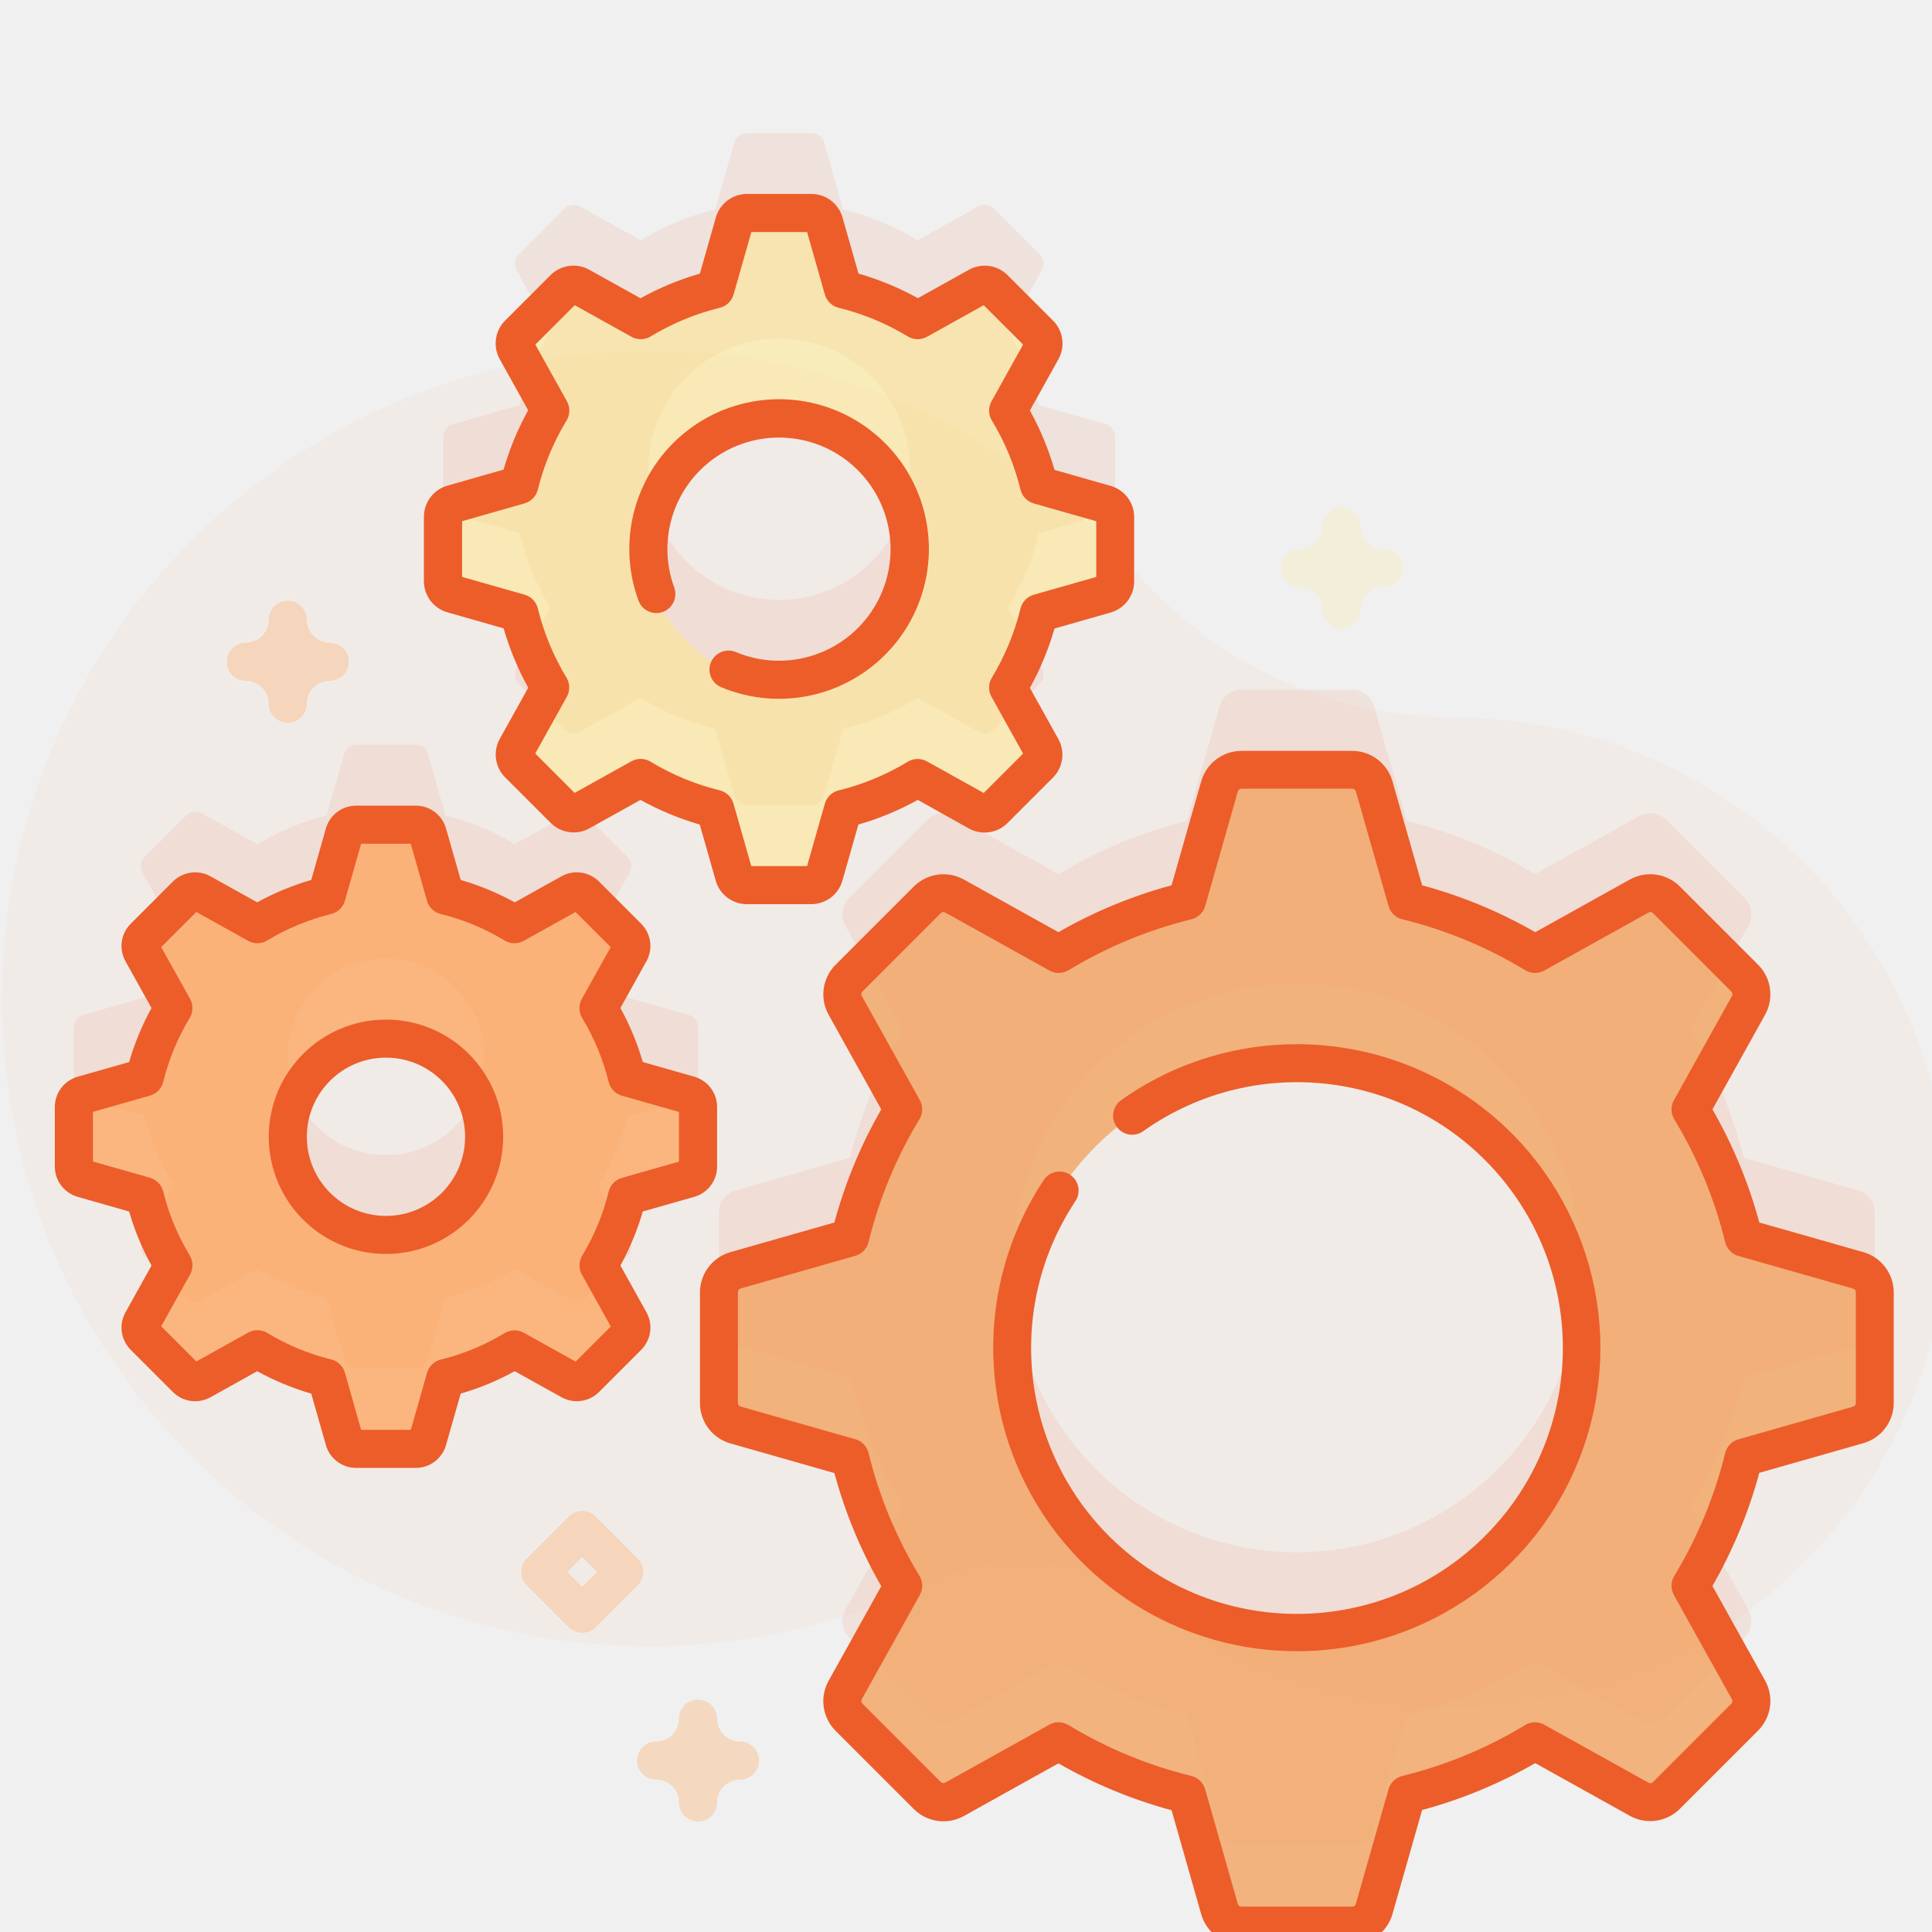
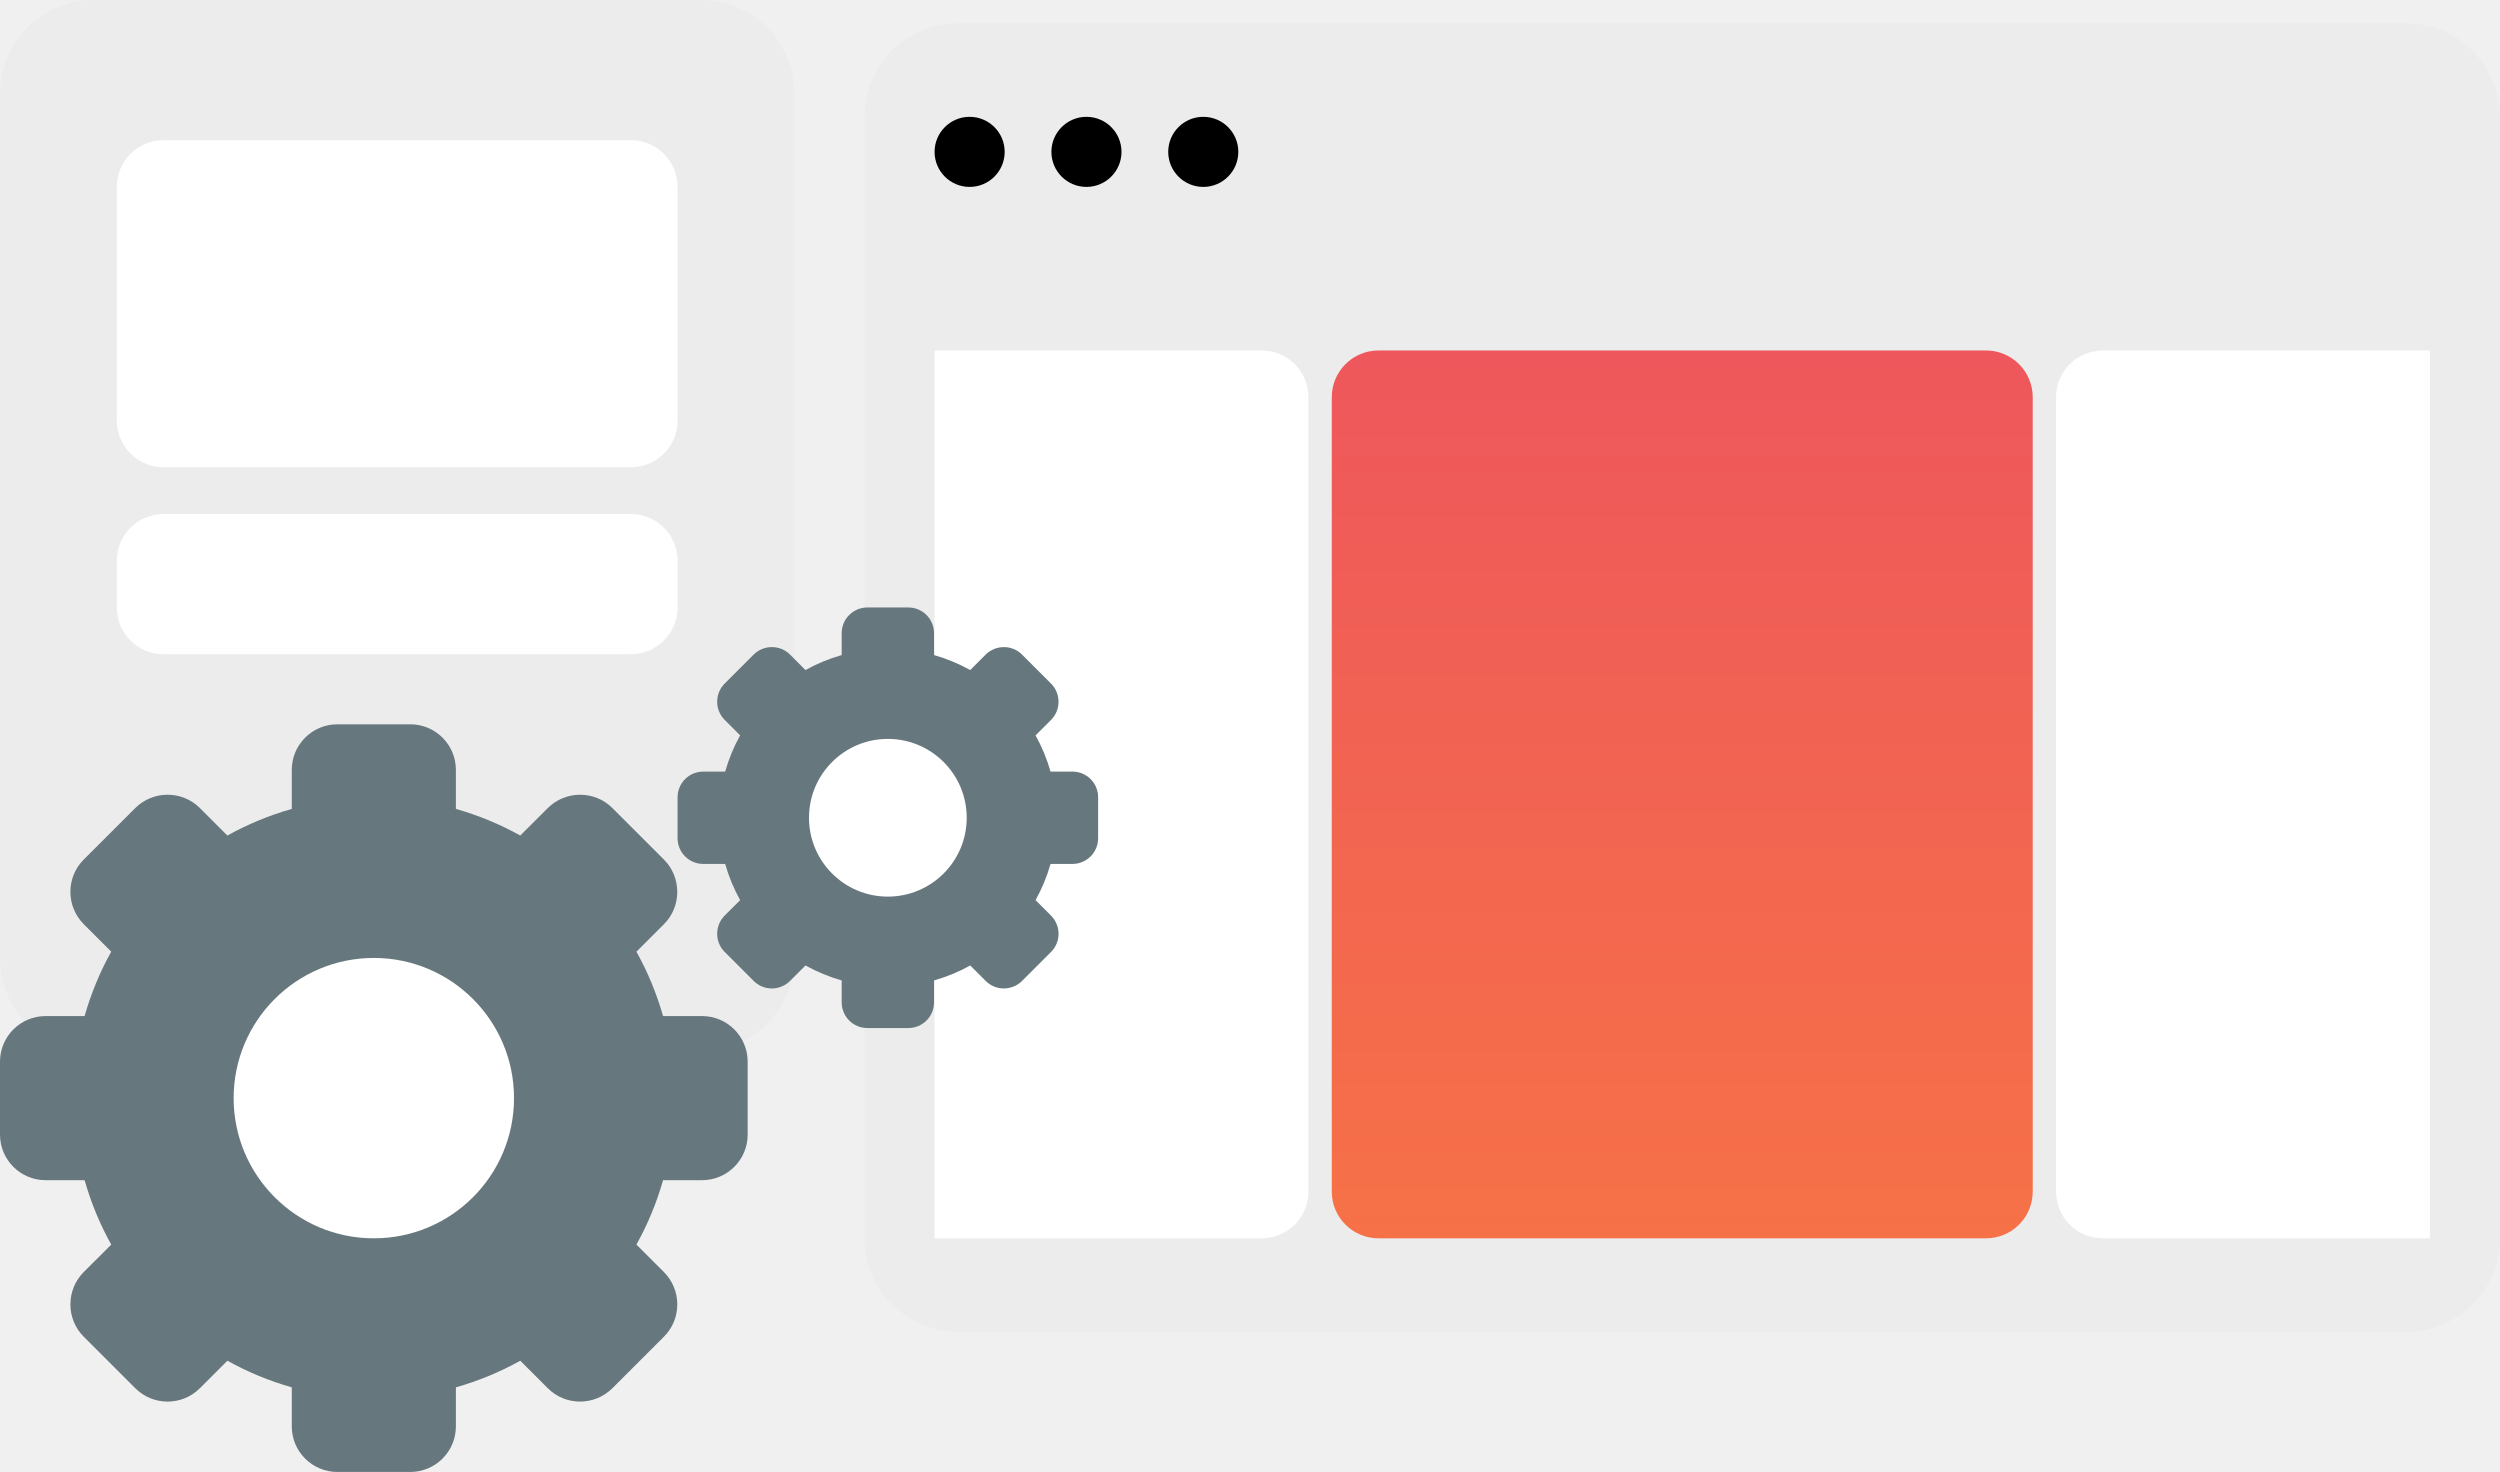
- <svg xmlns="http://www.w3.org/2000/svg" id="custom-app-illustration" class="icon" width="100" height="100" viewBox="0 0 92.778 80">
-   <g id="custom-app-illustration" transform="translate(0 -17.999)">
-     <path id="Path_239" class="path fill primary" d="M69.929,92.749h-.105a20.248,20.248,0,0,1-15.25-6.943,31.042,31.042,0,0,0-23.6-10.672,31.115,31.115,0,0,0,.141,62.229,30.979,30.979,0,0,0,13.442-3.047,10.377,10.377,0,0,1,10.778,1.126A23.792,23.792,0,1,0,69.929,92.749Z" transform="translate(0 -46.692)" fill="#ffbd9f" opacity="0.1" />
-     <path id="Path_240" class="path fill primary" d="M243.586,188.317l-5.508-1.569a21.95,21.95,0,0,0-2.551-6.155l2.787-5.006a1.093,1.093,0,0,0-.182-1.3l-3.765-3.765a1.093,1.093,0,0,0-1.3-.182l-5.006,2.787a21.951,21.951,0,0,0-6.155-2.551l-1.569-5.508a1.091,1.091,0,0,0-1.05-.793h-5.324a1.091,1.091,0,0,0-1.05.793l-1.569,5.508a21.951,21.951,0,0,0-6.155,2.551l-5.006-2.787a1.093,1.093,0,0,0-1.3.182l-3.765,3.765a1.093,1.093,0,0,0-.182,1.3l2.787,5.006a21.95,21.95,0,0,0-2.551,6.155l-5.508,1.569a1.091,1.091,0,0,0-.793,1.05v5.324a1.091,1.091,0,0,0,.793,1.05l5.508,1.569a21.95,21.95,0,0,0,2.551,6.155l-2.787,5.006a1.093,1.093,0,0,0,.182,1.3l3.765,3.765a1.093,1.093,0,0,0,1.3.182l5.006-2.787a21.949,21.949,0,0,0,6.155,2.551l1.569,5.508a1.091,1.091,0,0,0,1.05.793h5.324a1.091,1.091,0,0,0,1.05-.793l1.569-5.508a21.951,21.951,0,0,0,6.155-2.551l5.006,2.787a1.093,1.093,0,0,0,1.3-.182l3.765-3.765a1.093,1.093,0,0,0,.182-1.3l-2.787-5.006a21.95,21.95,0,0,0,2.551-6.155l5.508-1.569a1.091,1.091,0,0,0,.793-1.05v-5.324A1.091,1.091,0,0,0,243.586,188.317Zm-26.963,17.375a13.663,13.663,0,1,1,13.663-13.663A13.664,13.664,0,0,1,216.623,205.692Z" transform="translate(-154.348 -119.54)" fill="#ec5d2a" opacity="0.1" />
-     <path id="Path_241" class="path fill primary" d="M48.953,191.708l-2.974-.847a11.854,11.854,0,0,0-1.377-3.323l1.5-2.7a.59.59,0,0,0-.1-.7L43.975,182.1a.59.59,0,0,0-.7-.1l-2.7,1.5a11.854,11.854,0,0,0-3.323-1.377l-.847-2.974a.589.589,0,0,0-.567-.428H32.956a.59.59,0,0,0-.567.428l-.847,2.974a11.854,11.854,0,0,0-3.323,1.377l-2.7-1.5a.59.59,0,0,0-.7.1l-2.033,2.033a.59.59,0,0,0-.1.7l1.5,2.7a11.854,11.854,0,0,0-1.377,3.323l-2.974.847a.589.589,0,0,0-.428.567v2.875a.589.589,0,0,0,.428.567l2.974.847a11.854,11.854,0,0,0,1.377,3.323l-1.5,2.7a.591.591,0,0,0,.1.7l2.033,2.033a.59.59,0,0,0,.7.1l2.7-1.5a11.853,11.853,0,0,0,3.323,1.377l.847,2.974a.589.589,0,0,0,.567.428h2.875a.59.59,0,0,0,.567-.428l.847-2.974a11.853,11.853,0,0,0,3.323-1.377l2.7,1.5a.59.59,0,0,0,.7-.1l2.033-2.033a.59.59,0,0,0,.1-.7l-1.5-2.7a11.852,11.852,0,0,0,1.377-3.323l2.974-.847a.589.589,0,0,0,.428-.567v-2.875a.589.589,0,0,0-.428-.567Zm-14.56,6.719a4.714,4.714,0,1,1,4.714-4.714A4.714,4.714,0,0,1,34.394,198.427Z" transform="translate(-15.859 -131.35)" fill="#ec5d2a" opacity="0.1" />
-     <path id="Path_242" class="path fill primary" d="M148.223,31.98l-3.2-.912a12.765,12.765,0,0,0-1.483-3.579l1.621-2.911a.636.636,0,0,0-.106-.757l-2.189-2.189a.636.636,0,0,0-.757-.106l-2.911,1.621a12.764,12.764,0,0,0-3.579-1.483l-.912-3.2a.635.635,0,0,0-.611-.461H131a.635.635,0,0,0-.611.461l-.912,3.2a12.764,12.764,0,0,0-3.579,1.483l-2.911-1.621a.636.636,0,0,0-.757.106l-2.189,2.189a.636.636,0,0,0-.106.757l1.621,2.911a12.764,12.764,0,0,0-1.483,3.579l-3.2.912a.635.635,0,0,0-.461.611v3.1a.635.635,0,0,0,.461.611l3.2.912a12.764,12.764,0,0,0,1.483,3.579L119.931,43.7a.636.636,0,0,0,.106.757l2.189,2.189a.636.636,0,0,0,.757.106l2.911-1.621a12.758,12.758,0,0,0,3.579,1.483l.912,3.2a.635.635,0,0,0,.611.461h3.1a.635.635,0,0,0,.611-.461l.912-3.2a12.764,12.764,0,0,0,3.579-1.483l2.911,1.621a.636.636,0,0,0,.757-.106l2.189-2.189a.636.636,0,0,0,.106-.757l-1.621-2.911a12.763,12.763,0,0,0,1.483-3.579l3.2-.912a.635.635,0,0,0,.461-.611v-3.1A.635.635,0,0,0,148.223,31.98Zm-15.679,8.437a6.278,6.278,0,1,1,6.278-6.278A6.279,6.279,0,0,1,132.544,40.417Z" transform="translate(-95.129)" fill="#ec5d2a" opacity="0.101" />
-     <path id="Path_243" class="path fill primary" d="M243.586,209.317l-5.508-1.569a21.95,21.95,0,0,0-2.551-6.155l2.787-5.006a1.093,1.093,0,0,0-.182-1.3l-3.765-3.765a1.093,1.093,0,0,0-1.3-.182l-5.006,2.787a21.951,21.951,0,0,0-6.155-2.551l-1.569-5.508a1.091,1.091,0,0,0-1.05-.793h-5.324a1.092,1.092,0,0,0-1.05.793l-1.569,5.508a21.951,21.951,0,0,0-6.155,2.551l-5.006-2.787a1.093,1.093,0,0,0-1.3.182l-3.765,3.765a1.093,1.093,0,0,0-.182,1.3l2.787,5.006a21.948,21.948,0,0,0-2.551,6.155l-5.508,1.569a1.091,1.091,0,0,0-.793,1.05v5.324a1.091,1.091,0,0,0,.793,1.05l5.508,1.569a21.95,21.95,0,0,0,2.551,6.155l-2.787,5.006a1.093,1.093,0,0,0,.182,1.3l3.765,3.765a1.093,1.093,0,0,0,1.3.182l5.006-2.787a21.949,21.949,0,0,0,6.155,2.551l1.569,5.508a1.091,1.091,0,0,0,1.05.793h5.324a1.091,1.091,0,0,0,1.05-.793l1.569-5.508a21.951,21.951,0,0,0,6.155-2.551l5.006,2.787a1.093,1.093,0,0,0,1.3-.182l3.765-3.765a1.093,1.093,0,0,0,.182-1.3l-2.787-5.006a21.95,21.95,0,0,0,2.551-6.155l5.508-1.569a1.091,1.091,0,0,0,.793-1.05v-5.324A1.091,1.091,0,0,0,243.586,209.317Zm-26.963,17.375a13.663,13.663,0,1,1,13.663-13.663A13.664,13.664,0,0,1,216.623,226.692Z" transform="translate(-154.348 -136.701)" fill="#f2a461" opacity="0.8" />
-     <path id="Path_244" class="path fill primary" d="M48.953,212.708l-2.974-.847a11.854,11.854,0,0,0-1.377-3.323l1.5-2.7a.59.59,0,0,0-.1-.7L43.975,203.1a.59.59,0,0,0-.7-.1l-2.7,1.5a11.854,11.854,0,0,0-3.323-1.377l-.847-2.974a.589.589,0,0,0-.567-.428H32.956a.59.59,0,0,0-.567.428l-.847,2.974a11.854,11.854,0,0,0-3.323,1.377l-2.7-1.5a.59.59,0,0,0-.7.1l-2.033,2.033a.59.59,0,0,0-.1.7l1.5,2.7a11.854,11.854,0,0,0-1.377,3.323l-2.974.847a.589.589,0,0,0-.428.567v2.875a.589.589,0,0,0,.428.567l2.974.847a11.854,11.854,0,0,0,1.377,3.323l-1.5,2.7a.591.591,0,0,0,.1.7l2.033,2.033a.59.59,0,0,0,.7.1l2.7-1.5a11.853,11.853,0,0,0,3.323,1.377l.847,2.974a.589.589,0,0,0,.567.428h2.875a.59.59,0,0,0,.567-.428l.847-2.974a11.853,11.853,0,0,0,3.323-1.377l2.7,1.5a.59.59,0,0,0,.7-.1l2.033-2.033a.59.59,0,0,0,.1-.7l-1.5-2.7a11.852,11.852,0,0,0,1.377-3.323l2.974-.847a.589.589,0,0,0,.428-.567v-2.875a.589.589,0,0,0-.428-.567Zm-14.56,6.719a4.714,4.714,0,1,1,4.714-4.714A4.714,4.714,0,0,1,34.394,219.427Z" transform="translate(-15.859 -148.512)" fill="#ffa052" opacity="0.7" />
-     <path id="Path_245" class="path fill primary" d="M148.223,52.98l-3.2-.912a12.765,12.765,0,0,0-1.483-3.579l1.621-2.911a.636.636,0,0,0-.106-.757l-2.189-2.189a.636.636,0,0,0-.757-.106l-2.911,1.621a12.764,12.764,0,0,0-3.579-1.483l-.912-3.2a.635.635,0,0,0-.611-.461H131a.635.635,0,0,0-.611.461l-.912,3.2a12.764,12.764,0,0,0-3.579,1.483l-2.911-1.621a.636.636,0,0,0-.757.106l-2.189,2.189a.636.636,0,0,0-.106.757l1.621,2.911a12.764,12.764,0,0,0-1.483,3.579l-3.2.912a.635.635,0,0,0-.461.611v3.1a.635.635,0,0,0,.461.611l3.2.912a12.764,12.764,0,0,0,1.483,3.579L119.931,64.7a.636.636,0,0,0,.106.757l2.189,2.189a.636.636,0,0,0,.757.106l2.911-1.621a12.759,12.759,0,0,0,3.579,1.483l.912,3.2a.635.635,0,0,0,.611.461h3.1a.635.635,0,0,0,.611-.461l.912-3.2a12.764,12.764,0,0,0,3.579-1.483l2.911,1.621a.636.636,0,0,0,.757-.106l2.189-2.189a.636.636,0,0,0,.106-.757l-1.621-2.911a12.763,12.763,0,0,0,1.483-3.579l3.2-.912a.635.635,0,0,0,.461-.611v-3.1a.635.635,0,0,0-.461-.611Zm-15.679,8.437a6.278,6.278,0,1,1,6.278-6.278A6.279,6.279,0,0,1,132.544,61.417Z" transform="translate(-95.129 -17.162)" fill="#ffe783" opacity="0.5" />
-     <g id="Group_53" transform="translate(2.633 20.923)">
-       <path id="Path_246" class="path fill primary" d="M215.2,237.613h-5.323a2.014,2.014,0,0,1-1.929-1.456l-1.425-5a22.835,22.835,0,0,1-5.433-2.251l-4.548,2.532a2.015,2.015,0,0,1-2.393-.334l-3.765-3.765a2.015,2.015,0,0,1-.335-2.392l2.533-4.549a22.828,22.828,0,0,1-2.251-5.433l-5-1.425a2.014,2.014,0,0,1-1.456-1.929v-5.324a2.014,2.014,0,0,1,1.456-1.929l5-1.425a22.836,22.836,0,0,1,2.251-5.433l-2.532-4.548a2.015,2.015,0,0,1,.334-2.393l3.765-3.765a2.015,2.015,0,0,1,2.392-.335l4.549,2.532a22.834,22.834,0,0,1,5.433-2.251l1.425-5a2.014,2.014,0,0,1,1.93-1.456H215.2a2.014,2.014,0,0,1,1.929,1.456l1.425,5a22.836,22.836,0,0,1,5.433,2.251l4.548-2.532a2.015,2.015,0,0,1,2.393.334l3.765,3.765a2.015,2.015,0,0,1,.335,2.392l-2.532,4.549a22.828,22.828,0,0,1,2.251,5.433l5,1.425h0a2.015,2.015,0,0,1,1.456,1.929V211.6a2.014,2.014,0,0,1-1.456,1.929l-5,1.425a22.843,22.843,0,0,1-2.251,5.433l2.532,4.548a2.015,2.015,0,0,1-.335,2.393l-3.765,3.765a2.015,2.015,0,0,1-2.392.335l-4.549-2.533a22.835,22.835,0,0,1-5.433,2.251l-1.425,5a2.015,2.015,0,0,1-1.929,1.456Zm-14.1-10.68a.912.912,0,0,1,.474.133,21.012,21.012,0,0,0,5.9,2.445.914.914,0,0,1,.661.637l1.569,5.508a.177.177,0,0,0,.171.129H215.2a.177.177,0,0,0,.172-.129l1.569-5.508a.914.914,0,0,1,.661-.637,21.011,21.011,0,0,0,5.9-2.445.914.914,0,0,1,.918-.017l5.006,2.787a.178.178,0,0,0,.212-.03l3.765-3.765a.179.179,0,0,0,.029-.213l-2.786-5.005a.914.914,0,0,1,.017-.918,21.014,21.014,0,0,0,2.445-5.9.914.914,0,0,1,.637-.661l5.509-1.569a.177.177,0,0,0,.129-.171v-5.324a.177.177,0,0,0-.129-.172l-5.508-1.569a.914.914,0,0,1-.637-.661,21.019,21.019,0,0,0-2.445-5.9.914.914,0,0,1-.017-.918l2.787-5.006a.178.178,0,0,0-.03-.212l-3.765-3.765a.179.179,0,0,0-.213-.029l-5.005,2.786a.913.913,0,0,1-.918-.017,21.023,21.023,0,0,0-5.9-2.445.914.914,0,0,1-.661-.637l-1.569-5.508a.177.177,0,0,0-.172-.129h-5.323a.176.176,0,0,0-.171.129l-1.569,5.508a.914.914,0,0,1-.661.637,21.013,21.013,0,0,0-5.9,2.445.913.913,0,0,1-.918.017l-5.006-2.787a.178.178,0,0,0-.212.03l-3.765,3.765a.179.179,0,0,0-.029.213l2.786,5a.914.914,0,0,1-.017.918,21.01,21.01,0,0,0-2.445,5.9.914.914,0,0,1-.637.661l-5.508,1.569a.177.177,0,0,0-.129.172V211.6a.176.176,0,0,0,.129.171l5.508,1.569a.914.914,0,0,1,.637.661,21.014,21.014,0,0,0,2.445,5.9.914.914,0,0,1,.017.918l-2.787,5.006a.178.178,0,0,0,.03.212l3.765,3.765a.178.178,0,0,0,.213.029l5.005-2.787a.912.912,0,0,1,.444-.115Zm11.435-3.413a14.575,14.575,0,0,1-12.152-22.625.914.914,0,1,1,1.523,1.011,12.767,12.767,0,1,0,3.267-3.367.914.914,0,1,1-1.057-1.491,14.576,14.576,0,1,1,8.419,26.473Z" transform="translate(-152.895 -153.539)" fill="#ec5d2a" />
-       <path id="Path_247" class="path fill primary" d="M31.744,226.525H28.869a1.51,1.51,0,0,1-1.446-1.092l-.705-2.476a12.76,12.76,0,0,1-2.595-1.075l-2.25,1.253a1.511,1.511,0,0,1-1.794-.251l-2.033-2.033a1.51,1.51,0,0,1-.251-1.793l1.253-2.251a12.747,12.747,0,0,1-1.075-2.595l-2.476-.705a1.51,1.51,0,0,1-1.092-1.446v-2.875a1.51,1.51,0,0,1,1.092-1.446l2.476-.705a12.749,12.749,0,0,1,1.075-2.595l-1.253-2.25a1.51,1.51,0,0,1,.251-1.794l2.033-2.033a1.511,1.511,0,0,1,1.793-.251l2.251,1.253a12.747,12.747,0,0,1,2.595-1.075l.705-2.476a1.51,1.51,0,0,1,1.446-1.092h2.875a1.51,1.51,0,0,1,1.446,1.092l.705,2.476a12.758,12.758,0,0,1,2.595,1.075l2.25-1.253a1.511,1.511,0,0,1,1.794.25l2.033,2.033a1.51,1.51,0,0,1,.251,1.793l-1.253,2.251a12.747,12.747,0,0,1,1.075,2.595l2.476.705a1.51,1.51,0,0,1,1.092,1.446v2.875a1.51,1.51,0,0,1-1.092,1.446l-2.476.705a12.761,12.761,0,0,1-1.075,2.595l1.253,2.25a1.51,1.51,0,0,1-.251,1.794l-2.033,2.033a1.51,1.51,0,0,1-1.793.251l-2.251-1.253a12.754,12.754,0,0,1-2.595,1.075l-.705,2.476a1.51,1.51,0,0,1-1.446,1.092Zm-2.63-1.828H31.5l.78-2.739a.914.914,0,0,1,.661-.637,10.932,10.932,0,0,0,3.067-1.271.914.914,0,0,1,.918-.017l2.489,1.386,1.687-1.687-1.386-2.489a.914.914,0,0,1,.017-.918A10.931,10.931,0,0,0,41,213.257a.914.914,0,0,1,.637-.661l2.739-.78V209.43l-2.739-.78a.914.914,0,0,1-.637-.661,10.928,10.928,0,0,0-1.271-3.067.914.914,0,0,1-.017-.918l1.386-2.489-1.687-1.687-2.489,1.386a.914.914,0,0,1-.918-.017,10.926,10.926,0,0,0-3.067-1.271.914.914,0,0,1-.661-.637l-.78-2.739H29.114l-.78,2.739a.914.914,0,0,1-.661.637,10.926,10.926,0,0,0-3.067,1.271.914.914,0,0,1-.918.017L21.2,199.828l-1.687,1.687L20.9,204a.914.914,0,0,1-.017.918,10.932,10.932,0,0,0-1.271,3.067.914.914,0,0,1-.637.661l-2.739.78v2.385l2.739.78a.914.914,0,0,1,.637.661,10.927,10.927,0,0,0,1.271,3.067.914.914,0,0,1,.017.918l-1.386,2.489,1.687,1.687,2.489-1.386a.914.914,0,0,1,.918.017,10.931,10.931,0,0,0,3.067,1.271.914.914,0,0,1,.661.637Zm15.5-15.2h0Zm0,0h0Z" transform="translate(-14.405 -165.346)" fill="#ec5d2a" />
-       <path id="Path_248" class="path fill primary" d="M76.244,262.19a5.628,5.628,0,1,1,5.628-5.628A5.634,5.634,0,0,1,76.244,262.19Zm0-9.428a3.8,3.8,0,1,0,3.8,3.8A3.8,3.8,0,0,0,76.244,252.762Z" transform="translate(-60.342 -211.285)" fill="#ec5d2a" />
-       <path id="Path_249" class="path fill primary" d="M130.006,68.108h-3.1a1.555,1.555,0,0,1-1.49-1.125l-.77-2.7A13.654,13.654,0,0,1,121.8,63.1l-2.457,1.368a1.556,1.556,0,0,1-1.848-.258L115.3,62.018a1.555,1.555,0,0,1-.259-1.847l1.369-2.458a13.654,13.654,0,0,1-1.182-2.851l-2.7-.77A1.555,1.555,0,0,1,111.4,52.6v-3.1a1.555,1.555,0,0,1,1.125-1.49l2.7-.77a13.655,13.655,0,0,1,1.182-2.851l-1.368-2.457a1.556,1.556,0,0,1,.258-1.848l2.189-2.189a1.556,1.556,0,0,1,1.847-.259L121.8,39.01a13.654,13.654,0,0,1,2.851-1.182l.77-2.7A1.555,1.555,0,0,1,126.91,34h3.1a1.555,1.555,0,0,1,1.49,1.125l.77,2.7a13.654,13.654,0,0,1,2.851,1.182l2.457-1.368a1.556,1.556,0,0,1,1.848.258l2.189,2.189a1.555,1.555,0,0,1,.259,1.847L140.5,44.4a13.653,13.653,0,0,1,1.182,2.851l2.7.77a1.555,1.555,0,0,1,1.125,1.49v3.1a1.555,1.555,0,0,1-1.125,1.49l-2.7.77a13.655,13.655,0,0,1-1.182,2.851l1.368,2.457a1.556,1.556,0,0,1-.258,1.848l-2.189,2.189a1.556,1.556,0,0,1-1.847.259L135.116,63.1a13.654,13.654,0,0,1-2.851,1.182l-.77,2.7a1.555,1.555,0,0,1-1.49,1.125Zm-2.885-1.828H129.8l.854-3a.914.914,0,0,1,.661-.637,11.842,11.842,0,0,0,3.323-1.377.913.913,0,0,1,.918-.017l2.727,1.518,1.891-1.891-1.518-2.727a.914.914,0,0,1,.017-.918,11.84,11.84,0,0,0,1.377-3.323.914.914,0,0,1,.637-.661l3-.854V49.717l-3-.854a.914.914,0,0,1-.637-.661,11.842,11.842,0,0,0-1.377-3.323.914.914,0,0,1-.017-.918l1.518-2.727-1.891-1.891-2.727,1.518a.914.914,0,0,1-.918-.017,11.84,11.84,0,0,0-3.323-1.377.914.914,0,0,1-.661-.637l-.854-3h-2.675l-.854,3a.914.914,0,0,1-.661.637,11.843,11.843,0,0,0-3.323,1.377.914.914,0,0,1-.918.017l-2.727-1.518-1.891,1.891,1.518,2.727a.914.914,0,0,1-.017.918A11.839,11.839,0,0,0,116.87,48.2a.914.914,0,0,1-.637.661l-3,.854v2.675l3,.854a.914.914,0,0,1,.637.661,11.842,11.842,0,0,0,1.377,3.323.914.914,0,0,1,.017.918l-1.518,2.727,1.891,1.891,2.727-1.518a.913.913,0,0,1,.918.017,11.84,11.84,0,0,0,3.323,1.377.914.914,0,0,1,.661.637Zm1.337-8.034a7.147,7.147,0,0,1-2.783-.559A.914.914,0,0,1,126.382,56a5.358,5.358,0,1,0-2.965-3.108.914.914,0,1,1-1.717.627,7.193,7.193,0,1,1,6.758,4.725Z" transform="translate(-93.676 -34)" fill="#ec5d2a" />
-     </g>
-     <path id="Path_253" class="path fill primary" d="M139.895,385.908a.911.911,0,0,1-.646-.268l-2.01-2.01a.914.914,0,0,1,0-1.292l2.01-2.01a.914.914,0,0,1,1.293,0l2.01,2.01a.914.914,0,0,1,0,1.293l-2.01,2.01A.912.912,0,0,1,139.895,385.908Zm-.718-2.924.718.718.718-.718-.718-.718Z" transform="translate(-111.936 -295.887)" fill="#ffa052" opacity="0.3" />
-     <path id="Path_254" class="path fill primary" d="M339.433,122.162a.914.914,0,0,1-.914-.914,1.1,1.1,0,0,0-1.1-1.1.914.914,0,1,1,0-1.828,1.1,1.1,0,0,0,1.1-1.1.914.914,0,1,1,1.828,0,1.1,1.1,0,0,0,1.1,1.1.914.914,0,0,1,0,1.828,1.1,1.1,0,0,0-1.1,1.1A.914.914,0,0,1,339.433,122.162Z" transform="translate(-275.005 -80.345)" fill="#ffe783" opacity="0.2" />
-     <path id="Path_255" class="path fill primary" d="M170.336,435.495a.914.914,0,0,1-.914-.914,1.1,1.1,0,0,0-1.1-1.1.914.914,0,1,1,0-1.828,1.1,1.1,0,0,0,1.1-1.1.914.914,0,1,1,1.828,0,1.1,1.1,0,0,0,1.1,1.1.914.914,0,1,1,0,1.828,1.1,1.1,0,0,0-1.1,1.1A.914.914,0,0,1,170.336,435.495Z" transform="translate(-136.814 -336.411)" fill="#ffa052" opacity="0.3" />
-     <path id="Path_256" class="path fill primary" d="M62.54,146.8a.914.914,0,0,1-.914-.914,1.1,1.1,0,0,0-1.1-1.1.914.914,0,0,1,0-1.828,1.1,1.1,0,0,0,1.1-1.1.914.914,0,1,1,1.828,0,1.1,1.1,0,0,0,1.1,1.1.914.914,0,1,1,0,1.828,1.1,1.1,0,0,0-1.1,1.1A.914.914,0,0,1,62.54,146.8Z" transform="translate(-48.72 -100.483)" fill="#ffa052" opacity="0.3" />
-   </g>
+ <svg xmlns="http://www.w3.org/2000/svg" id="custom-app-illustration" class="icon" width="107" height="63" viewBox="0 0 107 63" fill="none">
+   <rect width="34" height="45" rx="4" fill="#ECECEC" />
+   <path d="M29 26C29 27.105 28.105 28 27 28L7 28C5.895 28 5 27.105 5 26L5 24C5 22.895 5.895 22 7 22L27 22C28.105 22 29 22.895 29 24L29 26Z" fill="white" />
+   <path d="M29 18C29 19.105 28.105 20 27 20L7 20C5.895 20 5 19.105 5 18L5 8C5 6.895 5.895 6 7 6L27 6C28.105 6 29 6.895 29 8L29 18Z" fill="white" />
+   <rect x="37" y="1" width="70" height="56" rx="4" fill="#ECECEC" />
+   <path d="M57 17C57 15.895 57.895 15 59 15H85C86.105 15 87 15.895 87 17V51C87 52.105 86.105 53 85 53H59C57.895 53 57 52.105 57 51V17Z" fill="url(#paint0_linear_927_10499)" />
+   <path d="M40 15H54C55.105 15 56 15.895 56 17V51C56 52.105 55.105 53 54 53H40V15Z" fill="white" />
+   <path d="M40 6.5C40 5.672 40.672 5 41.5 5V5C42.328 5 43 5.672 43 6.5V6.5C43 7.328 42.328 8 41.5 8V8C40.672 8 40 7.328 40 6.5V6.5Z" fill="black" />
+   <path d="M45 6.5C45 5.672 45.672 5 46.5 5V5C47.328 5 48 5.672 48 6.5V6.5C48 7.328 47.328 8 46.5 8V8C45.672 8 45 7.328 45 6.5V6.5Z" fill="black" />
+   <path d="M50 6.5C50 5.672 50.672 5 51.5 5V5C52.328 5 53 5.672 53 6.5V6.5C53 7.328 52.328 8 51.5 8V8C50.672 8 50 7.328 50 6.5V6.5Z" fill="black" />
+   <path d="M104 53L90 53C88.895 53 88 52.105 88 51L88 17C88 15.895 88.895 15 90 15L104 15L104 53Z" fill="white" />
+   <path d="M28.379 43.488H30.049C31.126 43.488 32 44.362 32 45.439V48.561C32 49.638 31.126 50.512 30.049 50.512L28.379 50.512C28.105 51.473 27.723 52.401 27.239 53.268L28.418 54.446C28.784 54.821 28.988 55.305 28.988 55.828C28.988 56.35 28.785 56.842 28.418 57.209L26.209 59.417C25.444 60.175 24.211 60.182 23.446 59.417L22.268 58.239C21.401 58.723 20.473 59.105 19.512 59.379V61.049C19.512 62.126 18.638 63 17.561 63H14.439C13.362 63 12.488 62.126 12.488 61.049V59.379C11.528 59.105 10.599 58.723 9.733 58.239L8.554 59.417C7.789 60.182 6.548 60.175 5.791 59.417L3.582 57.209C3.216 56.842 3.013 56.35 3.013 55.828C3.013 55.305 3.216 54.813 3.582 54.446L4.761 53.268C4.277 52.401 3.894 51.473 3.621 50.512H1.951C0.874 50.512 0 49.638 0 48.561V45.439C0 44.362 0.874 43.488 1.951 43.488L3.621 43.488C3.894 42.527 4.277 41.599 4.761 40.732L3.582 39.554C3.216 39.179 3.013 38.695 3.013 38.172C3.013 37.65 3.215 37.158 3.582 36.791L5.791 34.583C6.556 33.825 7.789 33.825 8.554 34.583L9.732 35.761C10.599 35.277 11.527 34.895 12.488 34.621V32.951C12.488 31.874 13.362 31 14.439 31H17.561C18.638 31 19.512 31.874 19.512 32.951V34.621C20.472 34.895 21.401 35.277 22.267 35.761L23.446 34.583C24.211 33.826 25.452 33.826 26.209 34.583L28.418 36.791C28.784 37.158 28.987 37.65 28.987 38.173C28.987 38.696 28.784 39.187 28.418 39.554L27.239 40.733C27.723 41.599 28.105 42.528 28.379 43.488Z" fill="#67777E" />
+   <circle cx="16" cy="47" r="6" fill="white" />
+   <path d="M44.963 33.024H45.902C46.508 33.024 47 33.516 47 34.122V35.878C47 36.484 46.508 36.976 45.902 36.976L44.963 36.976C44.809 37.516 44.594 38.038 44.322 38.526L44.985 39.188C45.191 39.399 45.306 39.671 45.306 39.965C45.306 40.26 45.191 40.536 44.985 40.742L43.743 41.985C43.312 42.411 42.619 42.415 42.188 41.985L41.526 41.322C41.038 41.594 40.516 41.809 39.976 41.963V42.902C39.976 43.508 39.484 44 38.878 44H37.122C36.516 44 36.024 43.508 36.024 42.902V41.963C35.484 41.809 34.962 41.594 34.475 41.322L33.812 41.985C33.381 42.415 32.683 42.411 32.258 41.985L31.015 40.742C30.809 40.536 30.695 40.26 30.695 39.965C30.695 39.671 30.809 39.395 31.015 39.188L31.678 38.526C31.406 38.038 31.191 37.516 31.037 36.976H30.098C29.492 36.976 29 36.484 29 35.878V34.122C29 33.516 29.492 33.024 30.098 33.024L31.037 33.024C31.191 32.484 31.406 31.962 31.678 31.474L31.015 30.811C30.809 30.601 30.695 30.329 30.695 30.035C30.695 29.74 30.809 29.464 31.015 29.258L32.257 28.015C32.688 27.589 33.381 27.589 33.812 28.015L34.474 28.678C34.962 28.406 35.484 28.191 36.024 28.037V27.098C36.024 26.492 36.516 26 37.122 26H38.878C39.484 26 39.976 26.492 39.976 27.098V28.037C40.516 28.191 41.038 28.406 41.525 28.678L42.188 28.015C42.619 27.59 43.317 27.59 43.742 28.015L44.985 29.258C45.191 29.464 45.305 29.741 45.305 30.035C45.305 30.329 45.191 30.605 44.985 30.812L44.322 31.475C44.594 31.962 44.809 32.484 44.963 33.024Z" fill="#67777E" />
+   <circle cx="38" cy="35" r="3.375" fill="white" />
+   <defs>
+     <linearGradient id="paint0_linear_927_10499" x1="72" y1="15" x2="72" y2="53" gradientUnits="userSpaceOnUse">
+       <stop stop-color="#EE575C" />
+       <stop offset="1" stop-color="#F67147" />
+     </linearGradient>
+   </defs>
</svg>
